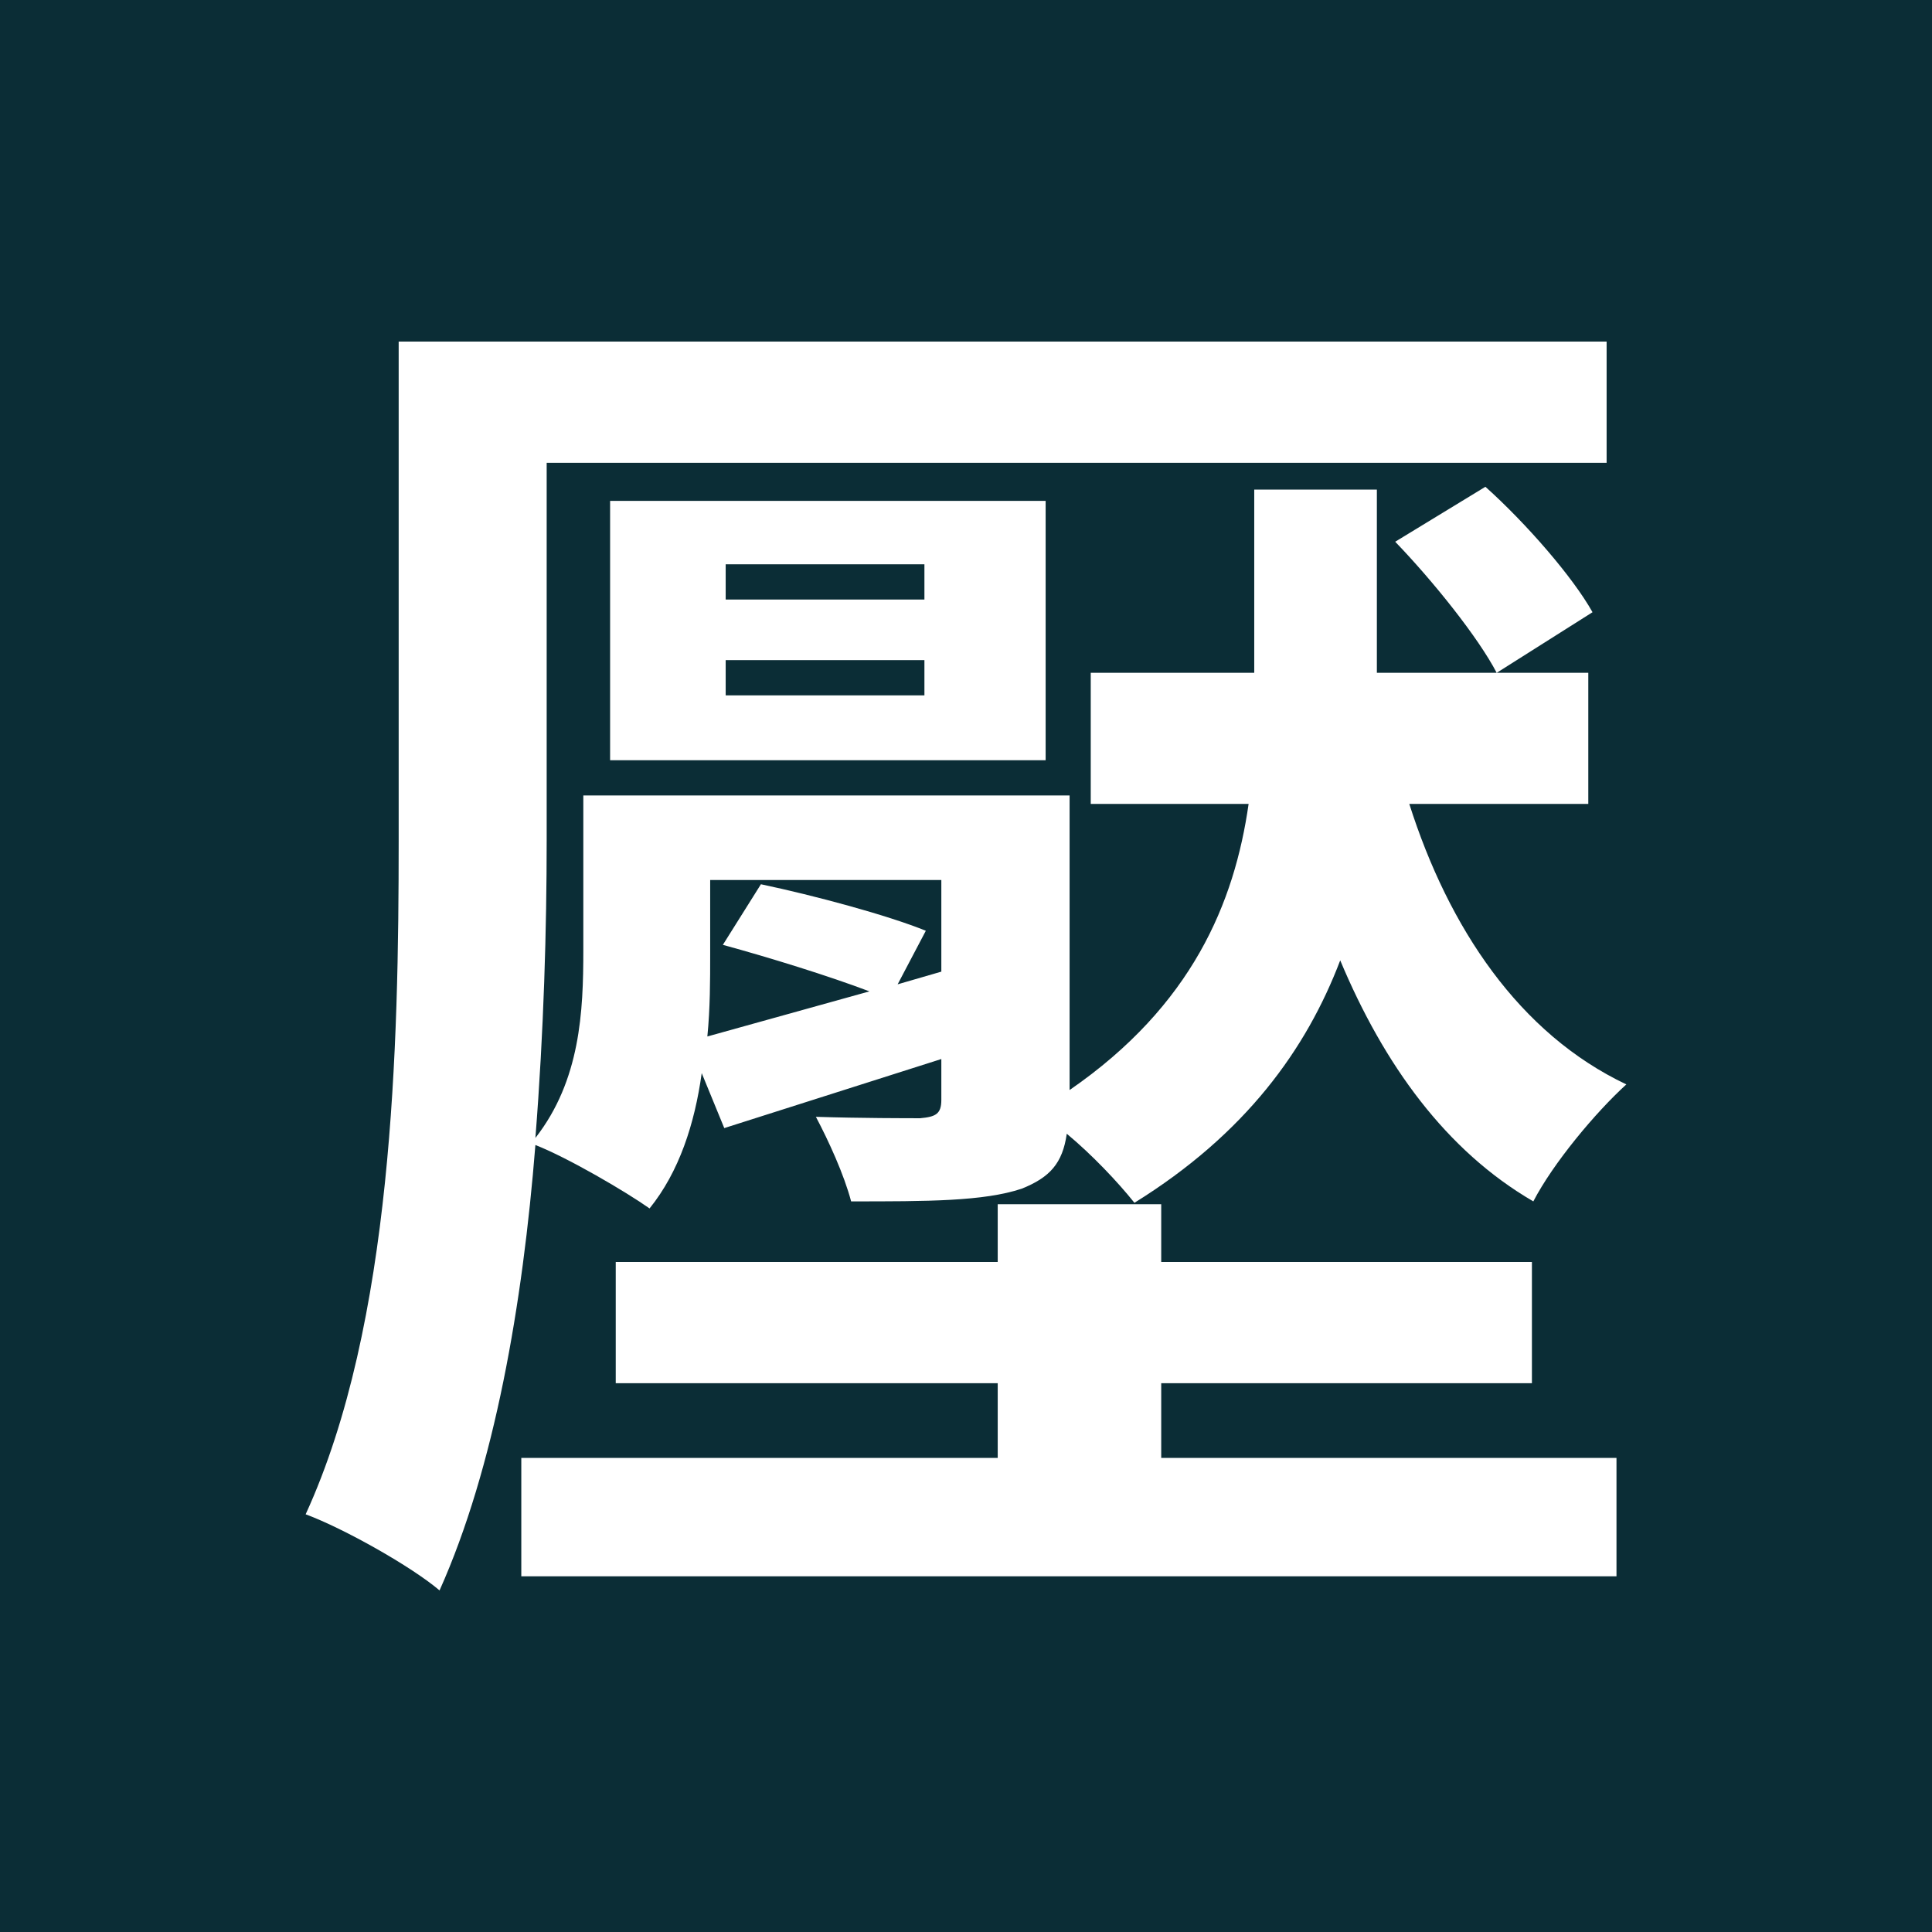
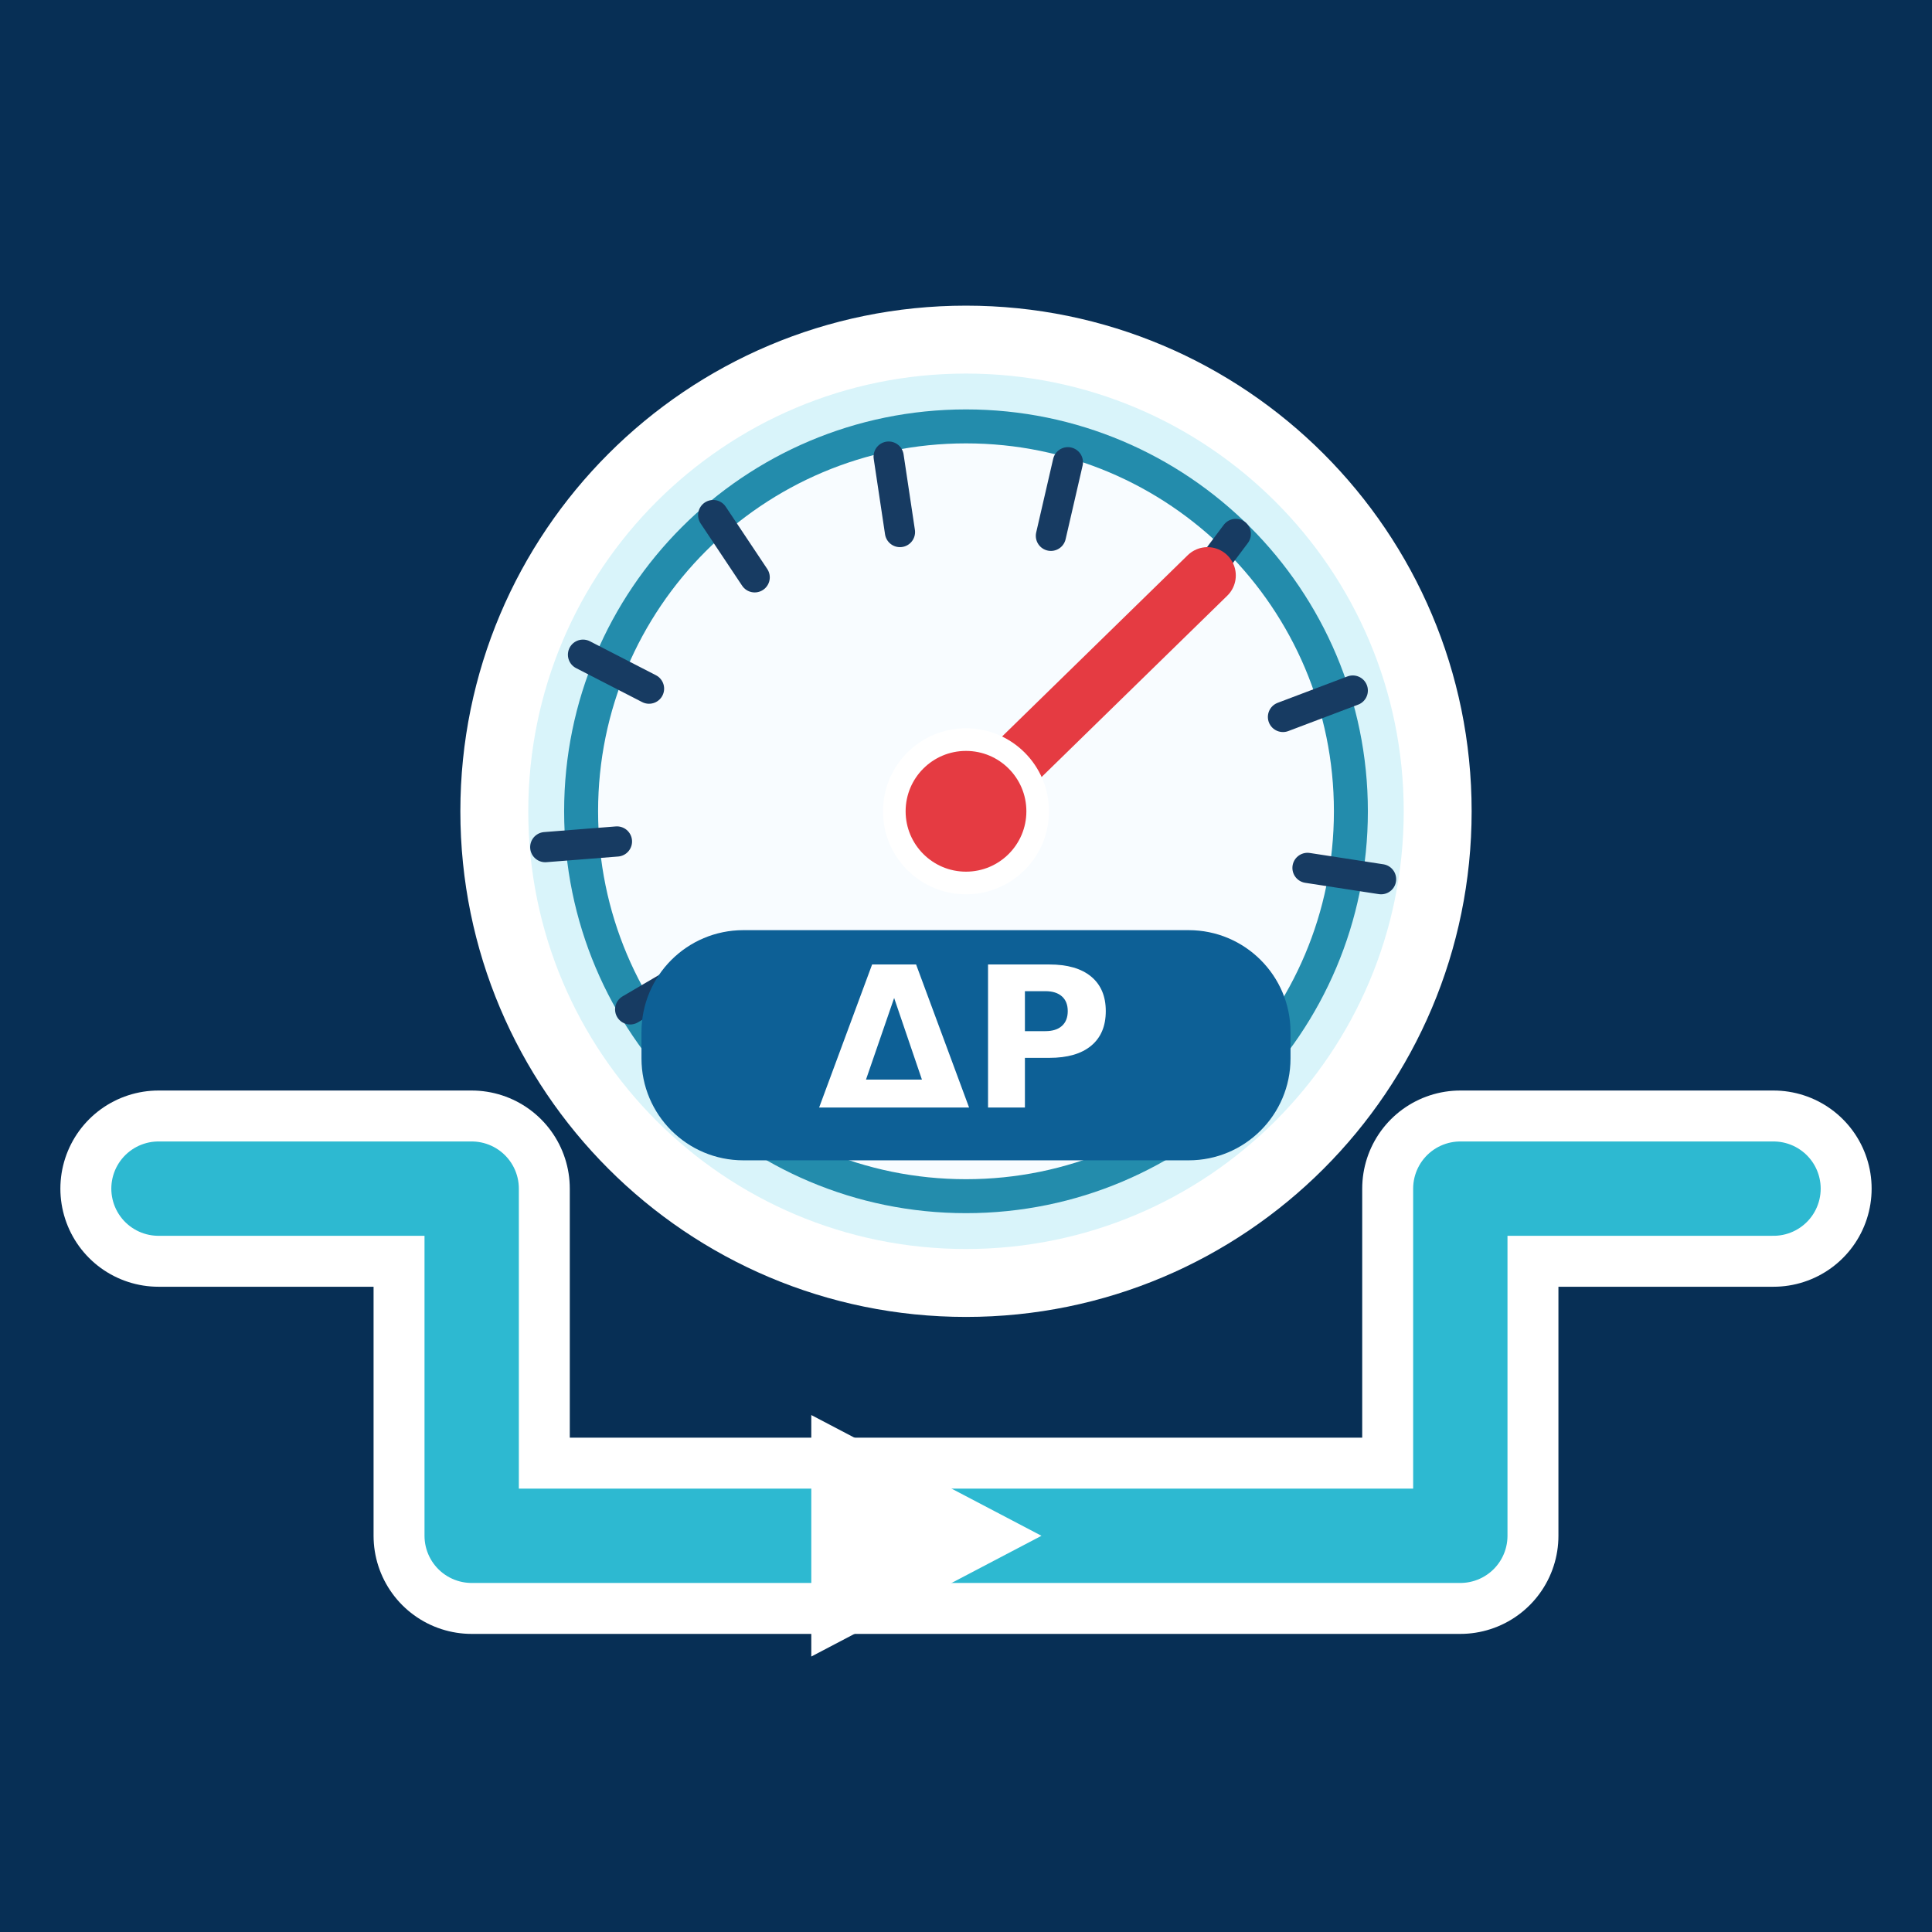
- <svg xmlns="http://www.w3.org/2000/svg" viewBox="0 0 512 512">
-   <rect width="512" height="512" fill="#0b2d36" />
-   <path fill="#ffffff" transform="translate(72.78228 394.5806) scale(0.3735326 -0.3735326)" d="M320 588H461V563H320ZM320 656H461V631H320ZM238 701V517H547V701ZM219 492V382C219 339 217 290 185 249C191 325 193 398 193 460V728H945V814H88V460C88 315 84 117 22 -18C49 -28 97 -55 117 -72C156 15 176 131 185 244C208 235 249 211 266 199C287 225 298 259 303 295L319 256L473 305V276C473 266 469 264 458 263C450 263 415 263 384 264C393 247 404 223 409 204C463 204 503 204 530 213C550 221 559 231 562 252C580 237 598 218 610 203C689 252 732 312 756 375C787 301 831 240 893 204C907 231 937 267 959 287C883 323 833 398 805 486H932V579H782V709H695V579H579V486H691C681 416 651 343 564 283V492ZM795 672C822 644 854 604 867 579L935 622C921 647 888 685 859 711ZM513 202V161H242V75H513V22H175V-62H952V22H629V75H892V161H629V202ZM318 386C351 377 393 364 422 353L307 321C309 341 309 361 309 379V432H473V367L442 358L462 396C435 407 383 421 345 429Z" />
+ <svg xmlns="http://www.w3.org/2000/svg" viewBox="0 0 1024 1024">
+   <rect width="1024" height="1024" fill="#072f55" />
+   <path d="M84 630H250V814H774V630H940" fill="none" stroke="#ffffff" stroke-width="104" stroke-linecap="round" stroke-linejoin="round" />
+   <path d="M84 630H250V814H774V630H940" fill="none" stroke="#2db9d1" stroke-width="50" stroke-linecap="round" stroke-linejoin="round" />
+   <path d="M430 750L552 814L430 878Z" fill="#ffffff" />
+   <circle cx="512" cy="430" r="250" fill="#d9f4fa" stroke="#ffffff" stroke-width="36" />
+   <circle cx="512" cy="430" r="204" fill="#f8fcff" stroke="#238cac" stroke-width="18" />
+   <g fill="none" stroke="#173b62" stroke-width="16" stroke-linecap="round">
+     <path d="M363 518L334 535" />
+     <path d="M327 446L289 449" />
+     <path d="M344 365L309 347" />
+     <path d="M400 306L378 273" />
+     <path d="M477 282L471 242" />
+     <path d="M557 284L566 245" />
+     <path d="M631 315L655 283" />
+     <path d="M680 380L717 366" />
+     <path d="M693 460L732 466" />
+   </g>
+   <path d="M512 430L640 305" fill="none" stroke="#e53b42" stroke-width="30" stroke-linecap="round" />
+   <circle cx="512" cy="430" r="38" fill="#e53b42" stroke="#ffffff" stroke-width="12" />
+   <rect x="340" y="493" width="344" height="122" rx="54" fill="#0d6096" />
+   <text x="512" y="587" text-anchor="middle" font-family="DejaVu Sans, Arial, sans-serif" font-size="104" font-weight="700" fill="#ffffff">ΔP</text>
</svg>
